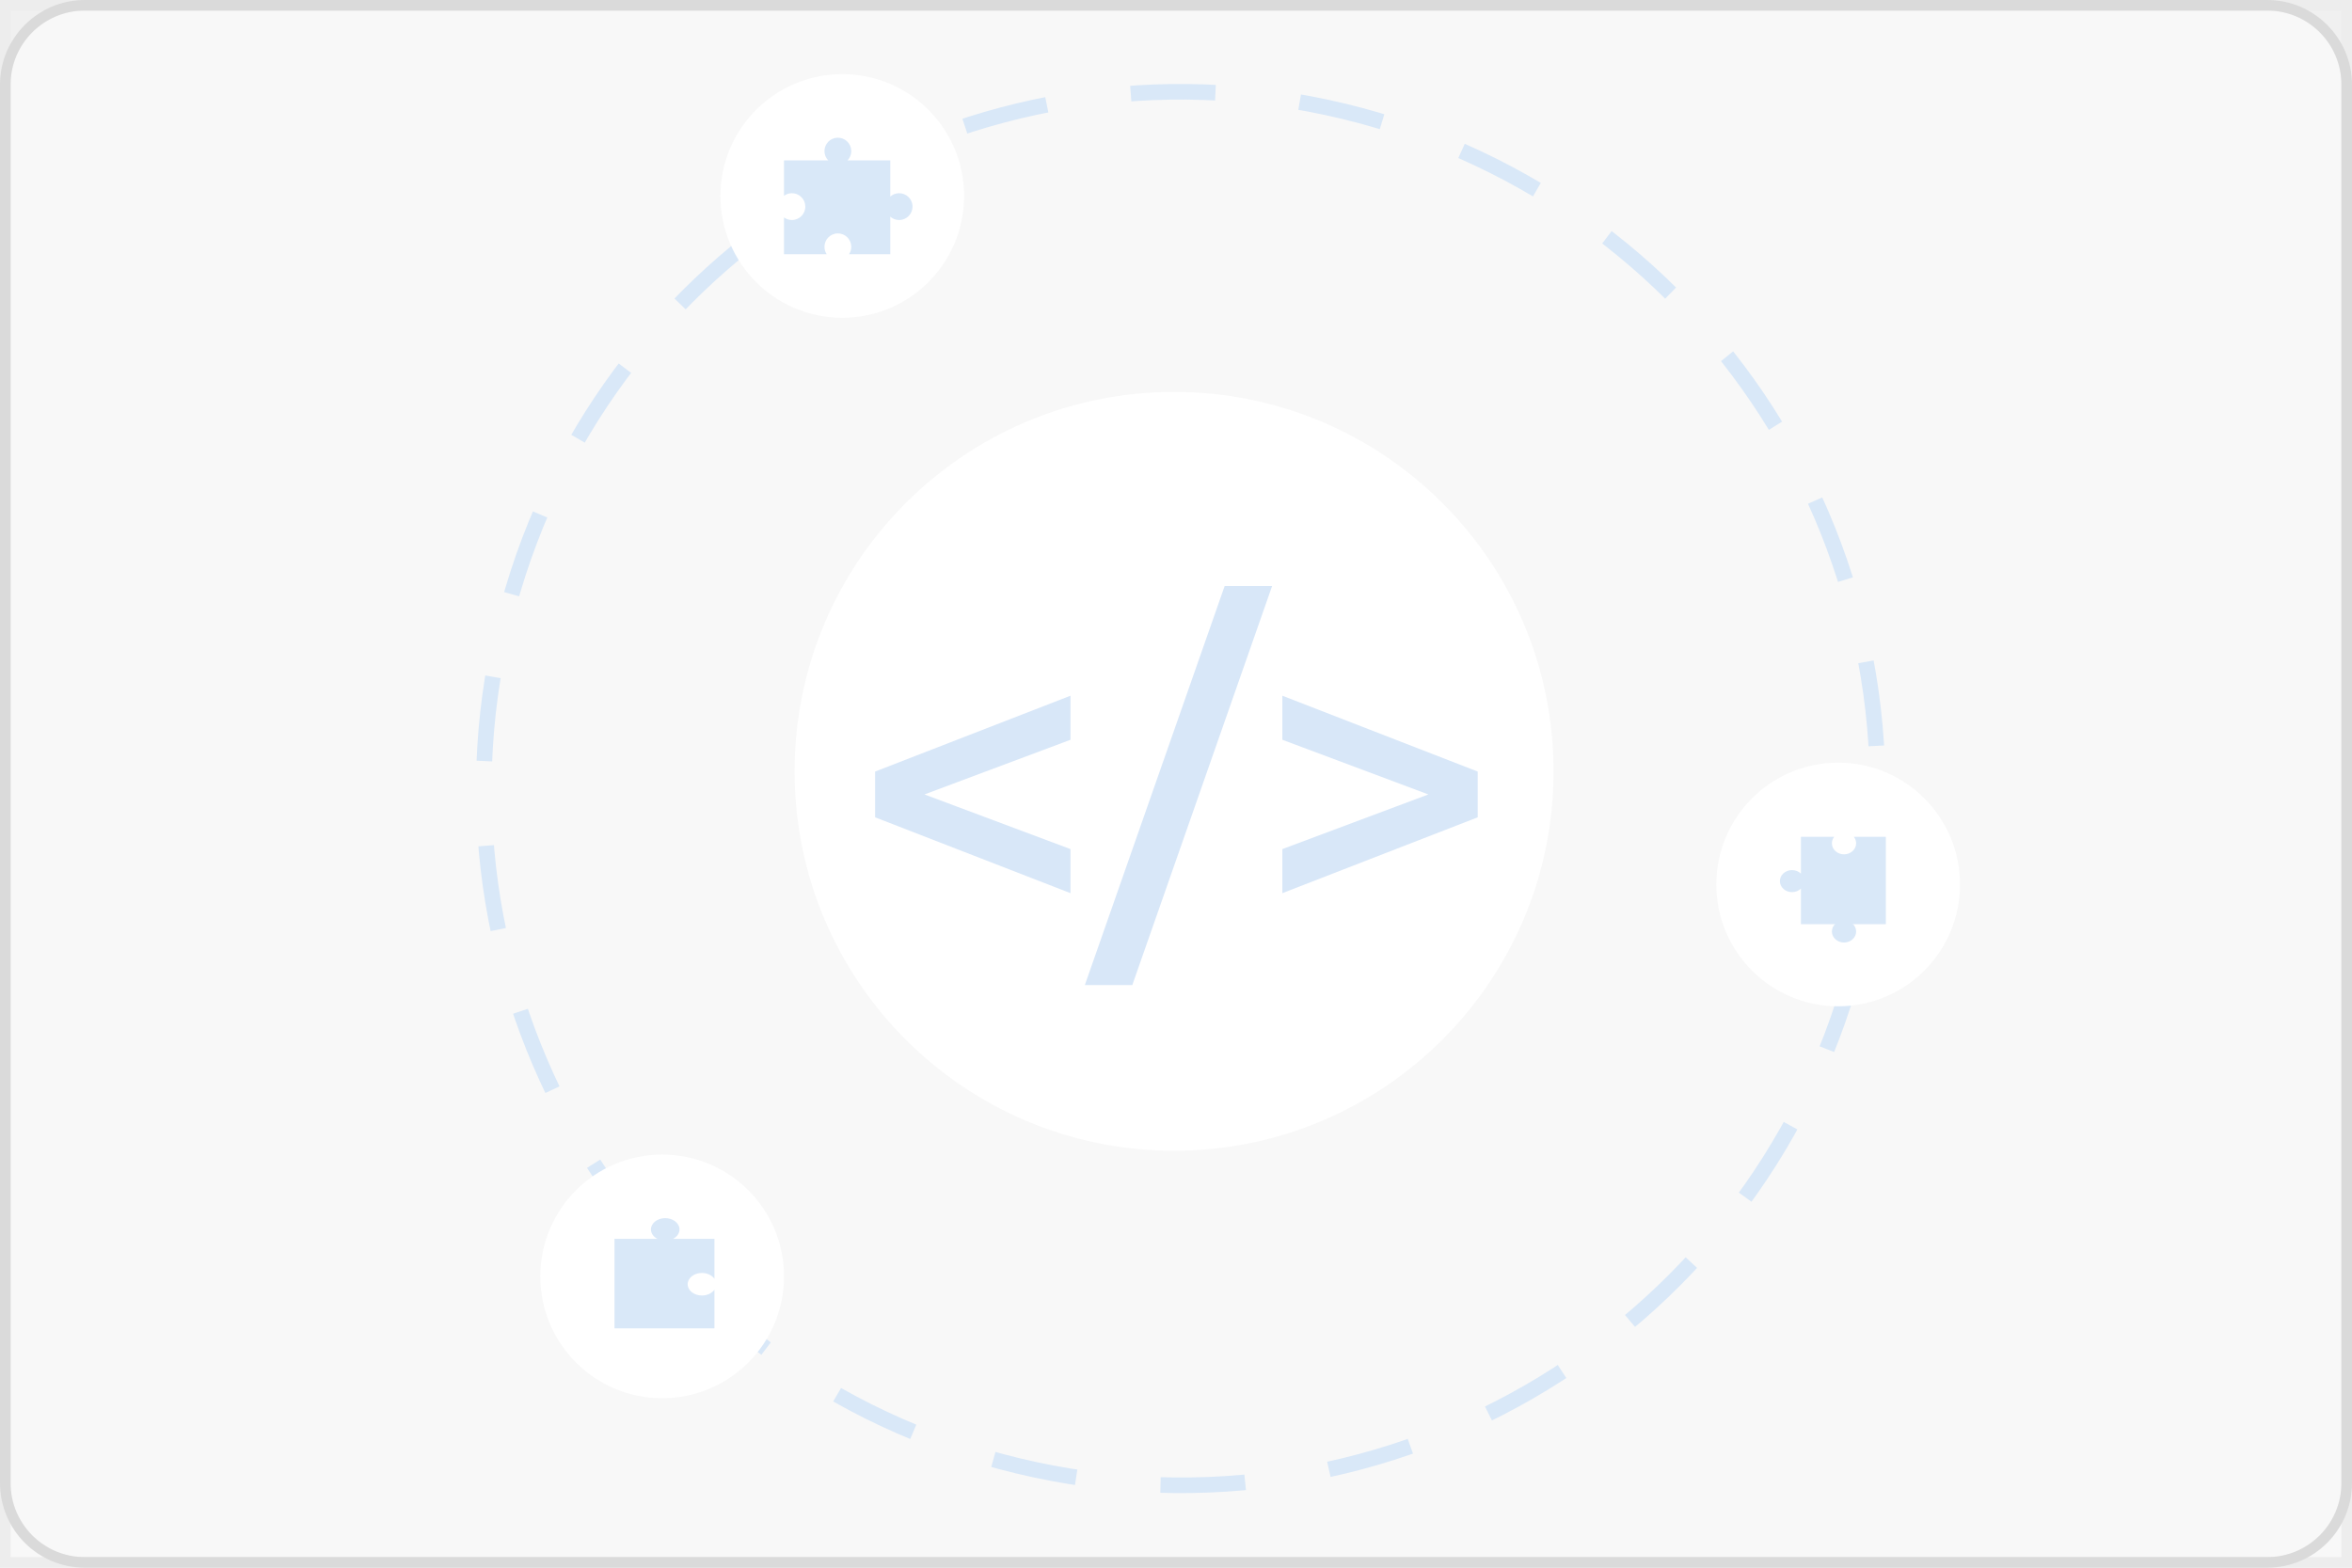
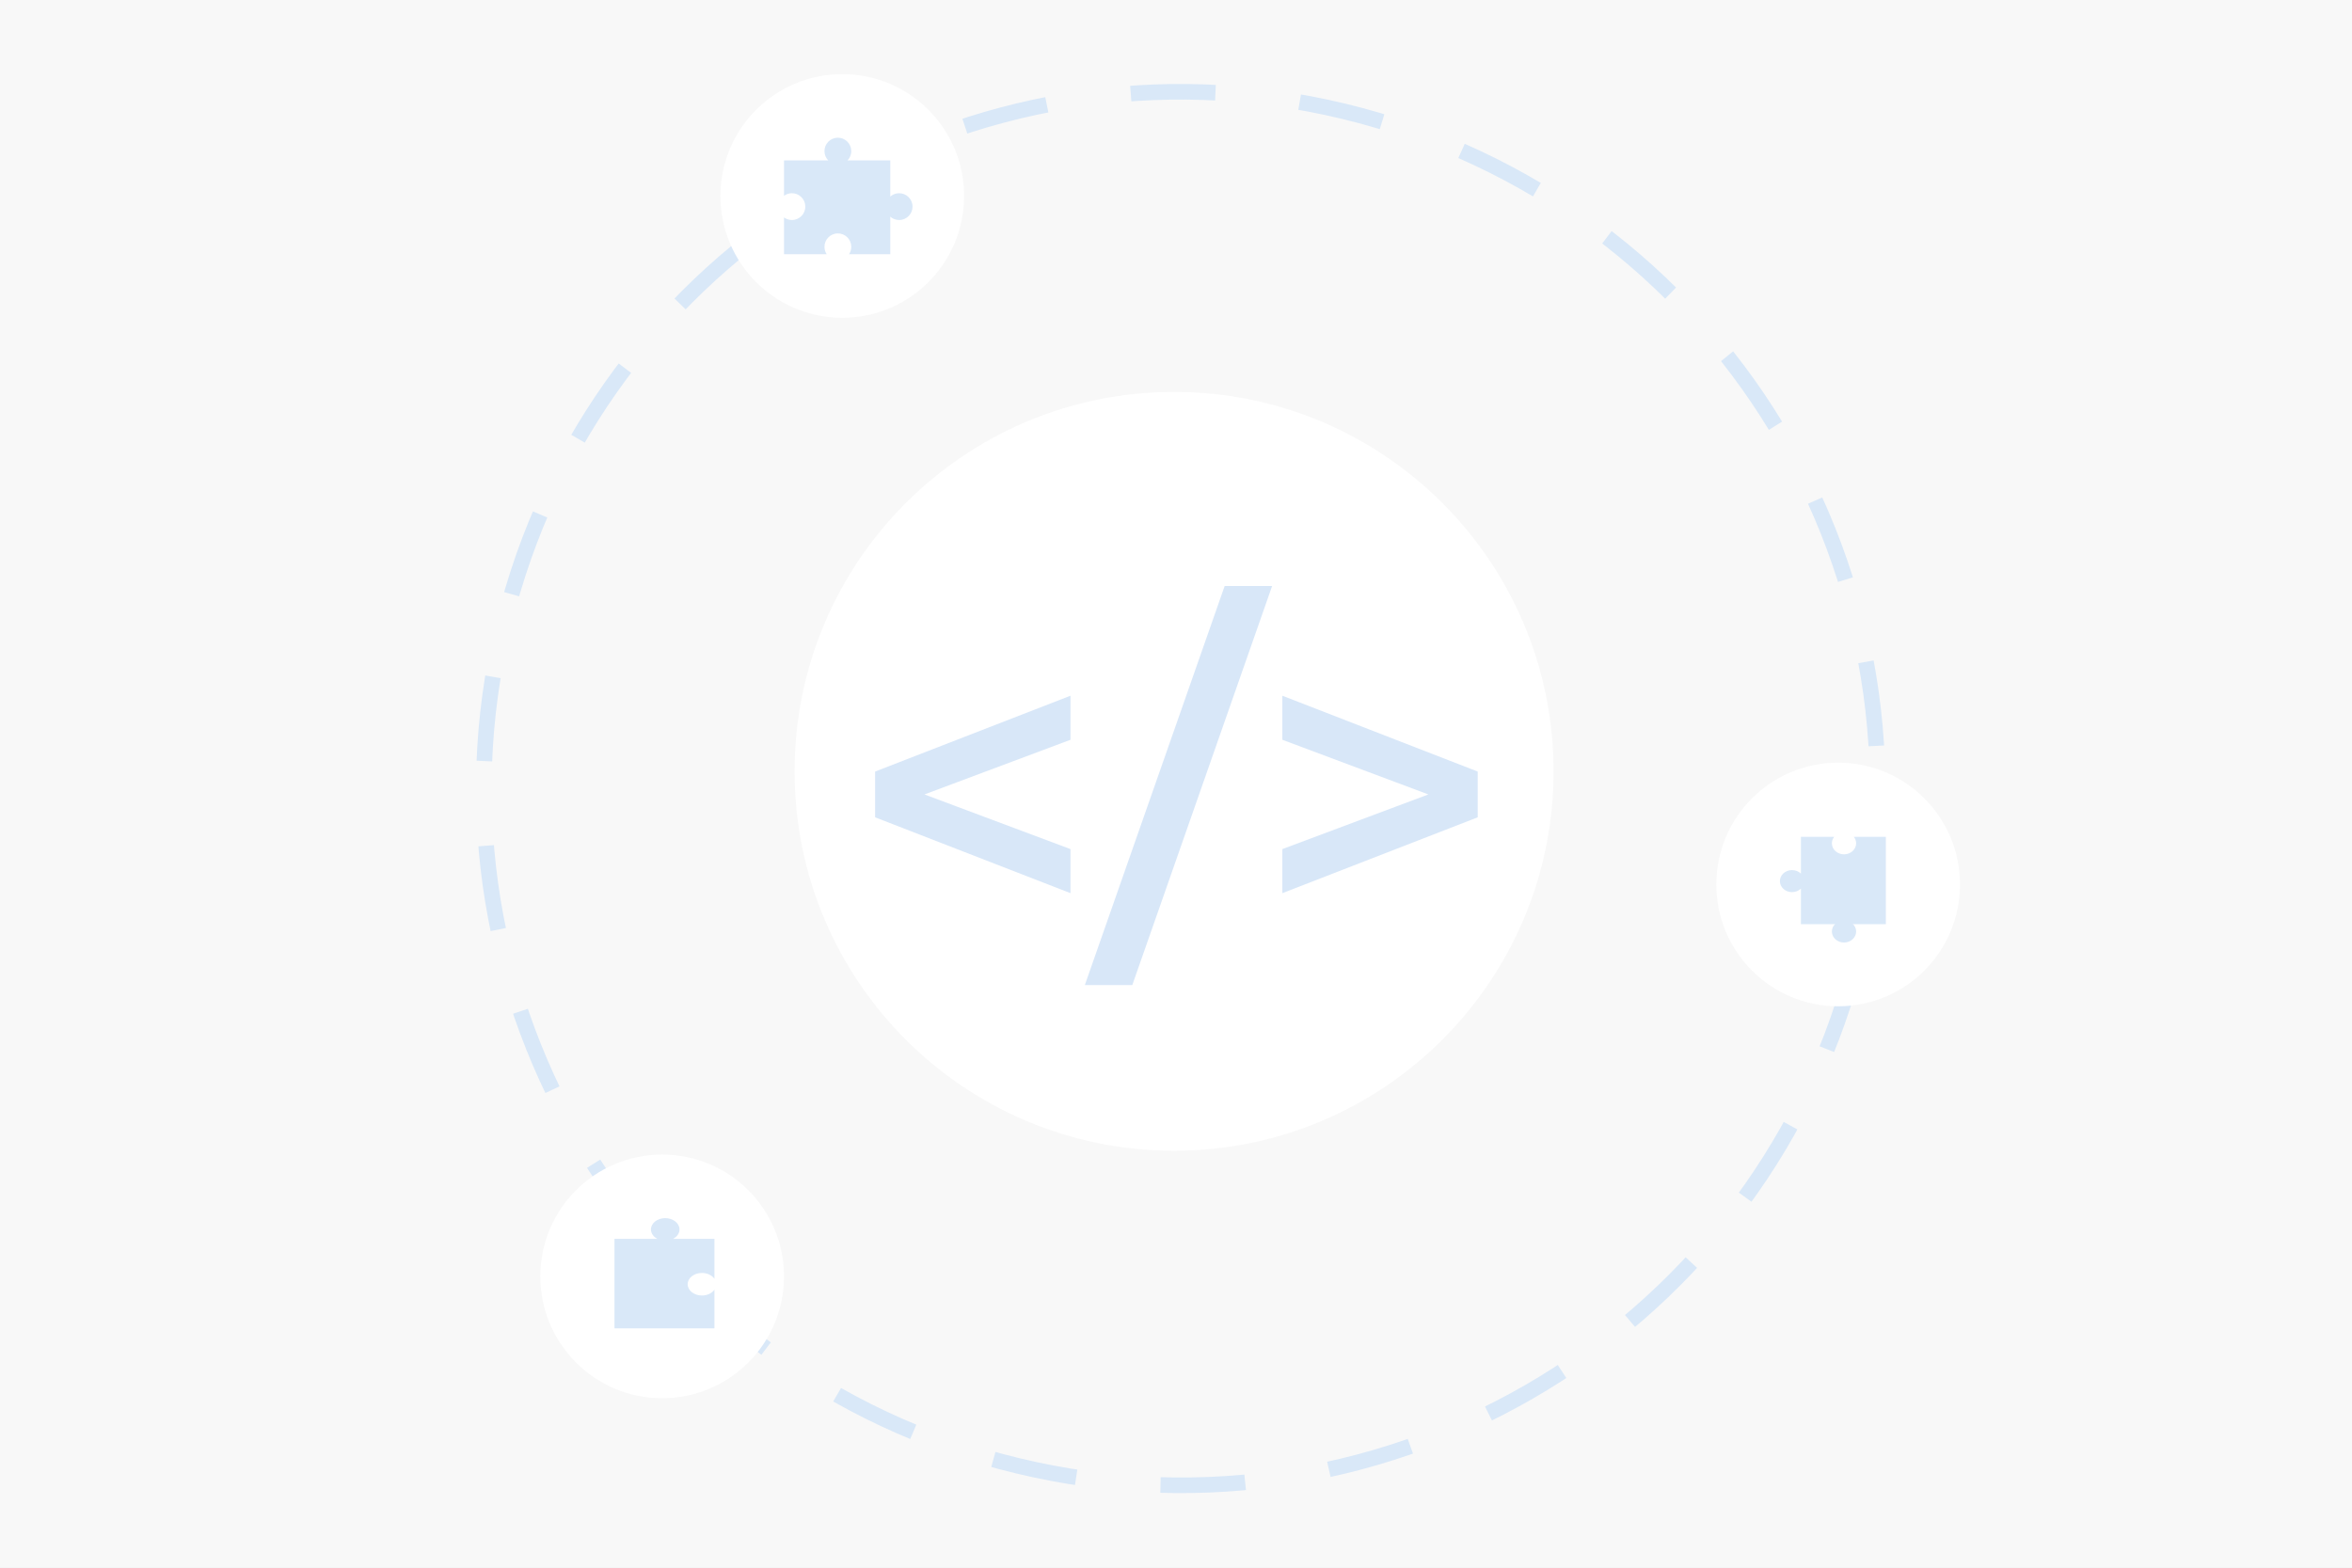
- <svg xmlns="http://www.w3.org/2000/svg" width="222" height="148" viewBox="0 0 222 148" fill="none">
-   <g clip-path="url(#clip0_220_163)">
-     <path d="M0 8C0 3.582 3.582 0 8 0H214C218.418 0 222 3.582 222 8V148H0V8Z" fill="#F8F8F8" />
-     <circle cx="111.444" cy="74.444" r="65.763" transform="rotate(15 111.444 74.4439)" stroke="#D9E8F8" stroke-width="1.472" stroke-dasharray="8 8" />
-     <circle cx="110.819" cy="72.819" r="35.819" fill="white" />
-     <circle cx="79.5" cy="18.5" r="11.5" fill="white" />
-     <path fill-rule="evenodd" clip-rule="evenodd" d="M78.175 15.145C77.96 14.923 77.826 14.622 77.819 14.289C77.806 13.591 78.361 13.014 79.06 13C79.758 12.987 80.335 13.542 80.349 14.241C80.356 14.591 80.219 14.911 79.993 15.145H84.03V18.557C84.247 18.366 84.531 18.247 84.843 18.241C85.541 18.228 86.118 18.783 86.132 19.482C86.145 20.18 85.59 20.757 84.891 20.771C84.561 20.777 84.259 20.657 84.03 20.454V24H80.139C80.276 23.793 80.354 23.544 80.349 23.277C80.336 22.578 79.759 22.023 79.06 22.036C78.362 22.049 77.806 22.627 77.82 23.325C77.824 23.575 77.901 23.806 78.03 24H74V20.527C74.216 20.685 74.483 20.776 74.771 20.771C75.469 20.757 76.025 20.18 76.011 19.482C75.998 18.783 75.421 18.228 74.723 18.241C74.452 18.246 74.203 18.336 74 18.485V15.145H78.175Z" fill="#D9E8F8" />
-     <circle cx="173.5" cy="83.5" r="11.5" fill="white" />
-     <circle cx="62.5" cy="120.5" r="11.5" transform="rotate(180 62.5 120.5)" fill="white" />
-     <path fill-rule="evenodd" clip-rule="evenodd" d="M64.907 121.26C64.892 120.672 65.484 120.186 66.229 120.175C66.746 120.167 67.201 120.391 67.435 120.726L67.435 116.958L63.524 116.958C63.9 116.764 64.145 116.426 64.136 116.045C64.122 115.457 63.507 114.989 62.763 115C62.019 115.011 61.427 115.497 61.441 116.086C61.45 116.452 61.692 116.772 62.053 116.958L58 116.958L58 125.404L67.435 125.404L67.435 121.754C67.21 122.076 66.779 122.297 66.28 122.305C65.536 122.316 64.921 121.848 64.907 121.26Z" fill="#D9E8F8" />
-     <path fill-rule="evenodd" clip-rule="evenodd" d="M178 79L178 87.251L169.985 87.251L169.985 83.89C169.78 84.09 169.491 84.218 169.167 84.223C168.535 84.234 168.012 83.777 168 83.203C167.988 82.628 168.491 82.153 169.123 82.142C169.463 82.136 169.77 82.265 169.985 82.475L169.985 79L173.128 79C172.985 79.177 172.903 79.397 172.908 79.634C172.92 80.209 173.442 80.666 174.074 80.655C174.707 80.644 175.209 80.169 175.197 79.594C175.193 79.372 175.111 79.167 174.977 79L178 79Z" fill="#D9E8F8" />
-     <ellipse cx="1.145" cy="1.041" rx="1.145" ry="1.041" transform="matrix(-0.99985 0.0173015 -0.020945 -0.999781 175.219 88.9603)" fill="#D9E8F8" />
-     <path d="M101.04 84.32L82.6 77.16V72.84L101.04 65.68V69.84L84.16 76.16V73.84L101.04 80.16V84.32ZM102.394 93L115.594 55.32H120.074L106.874 93H102.394ZM121.038 84.32V80.16L137.918 73.84V76.16L121.038 69.84V65.68L139.478 72.84V77.16L121.038 84.32Z" fill="#D8E7F8" />
+ <svg xmlns="http://www.w3.org/2000/svg" width="222" height="148" viewBox="0 0 222 148" fill="none" version="1.1" id="svg35">
+   <rect style="fill:#f8f8f8;stroke-width:1.89" id="rect374" width="222" height="148" x="0" y="0" />
+   <g clip-path="url(#clip0_220_163)" id="g24">
+     <circle cx="111.444" cy="74.444" r="65.763" transform="rotate(15 111.444 74.4439)" stroke="#D9E8F8" stroke-width="1.472" stroke-dasharray="8 8" id="circle4" />
+     <circle cx="110.819" cy="72.819" r="35.819" fill="white" id="circle6" />
+     <circle cx="79.5" cy="18.5" r="11.5" fill="white" id="circle8" />
+     <path fill-rule="evenodd" clip-rule="evenodd" d="M78.175 15.145C77.96 14.923 77.826 14.622 77.819 14.289C77.806 13.591 78.361 13.014 79.06 13C79.758 12.987 80.335 13.542 80.349 14.241C80.356 14.591 80.219 14.911 79.993 15.145H84.03V18.557C84.247 18.366 84.531 18.247 84.843 18.241C85.541 18.228 86.118 18.783 86.132 19.482C86.145 20.18 85.59 20.757 84.891 20.771C84.561 20.777 84.259 20.657 84.03 20.454V24H80.139C80.276 23.793 80.354 23.544 80.349 23.277C80.336 22.578 79.759 22.023 79.06 22.036C78.362 22.049 77.806 22.627 77.82 23.325C77.824 23.575 77.901 23.806 78.03 24H74V20.527C74.216 20.685 74.483 20.776 74.771 20.771C75.469 20.757 76.025 20.18 76.011 19.482C75.998 18.783 75.421 18.228 74.723 18.241C74.452 18.246 74.203 18.336 74 18.485V15.145H78.175Z" fill="#D9E8F8" id="path10" />
+     <circle cx="173.5" cy="83.5" r="11.5" fill="white" id="circle12" />
+     <circle cx="62.5" cy="120.5" r="11.5" transform="rotate(180 62.5 120.5)" fill="white" id="circle14" />
+     <path fill-rule="evenodd" clip-rule="evenodd" d="M64.907 121.26C64.892 120.672 65.484 120.186 66.229 120.175C66.746 120.167 67.201 120.391 67.435 120.726L67.435 116.958L63.524 116.958C63.9 116.764 64.145 116.426 64.136 116.045C64.122 115.457 63.507 114.989 62.763 115C62.019 115.011 61.427 115.497 61.441 116.086C61.45 116.452 61.692 116.772 62.053 116.958L58 116.958L58 125.404L67.435 125.404L67.435 121.754C67.21 122.076 66.779 122.297 66.28 122.305C65.536 122.316 64.921 121.848 64.907 121.26Z" fill="#D9E8F8" id="path16" />
+     <path fill-rule="evenodd" clip-rule="evenodd" d="M178 79L178 87.251L169.985 87.251L169.985 83.89C169.78 84.09 169.491 84.218 169.167 84.223C168.535 84.234 168.012 83.777 168 83.203C167.988 82.628 168.491 82.153 169.123 82.142C169.463 82.136 169.77 82.265 169.985 82.475L169.985 79L173.128 79C172.985 79.177 172.903 79.397 172.908 79.634C172.92 80.209 173.442 80.666 174.074 80.655C174.707 80.644 175.209 80.169 175.197 79.594C175.193 79.372 175.111 79.167 174.977 79L178 79Z" fill="#D9E8F8" id="path18" />
+     <ellipse cx="1.145" cy="1.041" rx="1.145" ry="1.041" transform="matrix(-0.99985 0.0173015 -0.020945 -0.999781 175.219 88.9603)" fill="#D9E8F8" id="ellipse20" />
+     <path d="M101.04 84.32L82.6 77.16V72.84L101.04 65.68V69.84L84.16 76.16V73.84L101.04 80.16V84.32ZM102.394 93L115.594 55.32H120.074L106.874 93H102.394ZM121.038 84.32V80.16L137.918 73.84V76.16L121.038 69.84V65.68L139.478 72.84V77.16L121.038 84.32Z" fill="#D8E7F8" id="path22" />
  </g>
-   <rect x="0.5" y="0.5" width="221" height="147" stroke="#EDEDED" />
-   <rect x="0.5" y="0.5" width="221" height="147" rx="7.5" stroke="#DADADA" />
-   <defs>
+   <defs id="defs33">
    <clipPath id="clip0_220_163">
-       <rect width="222" height="148" fill="white" />
+       <rect width="222" height="148" fill="white" id="rect30" />
    </clipPath>
  </defs>
</svg>
